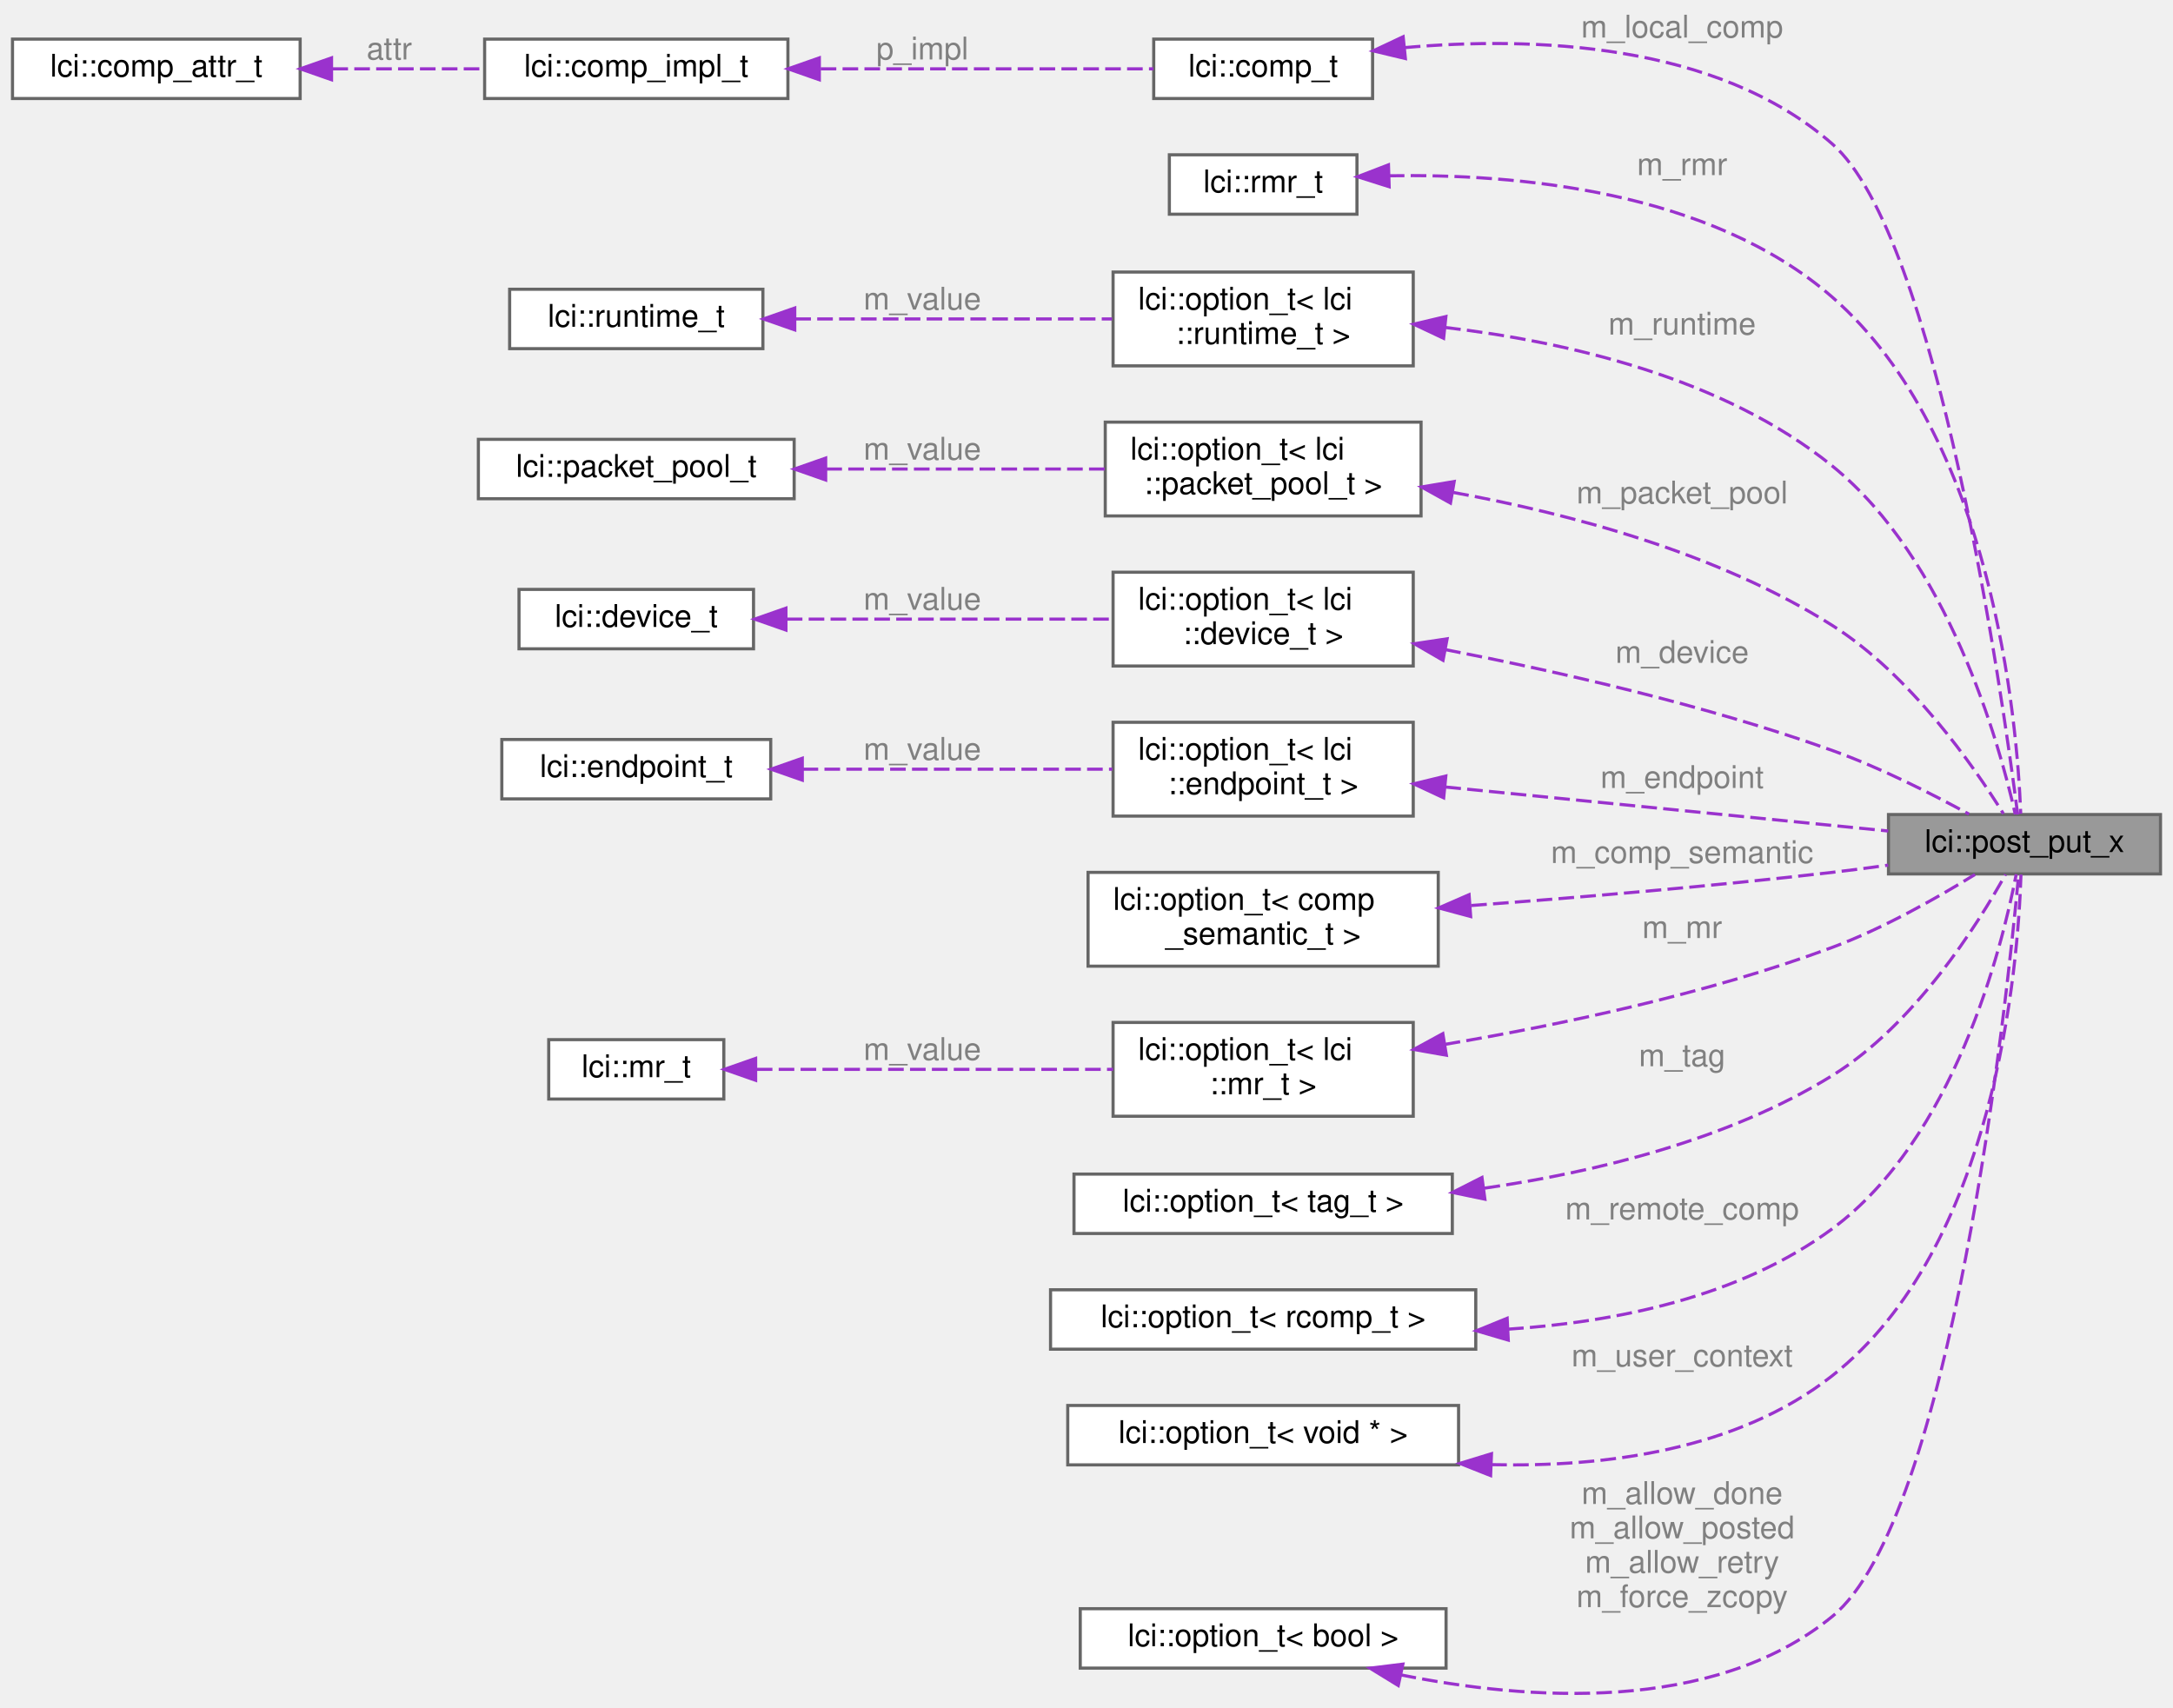
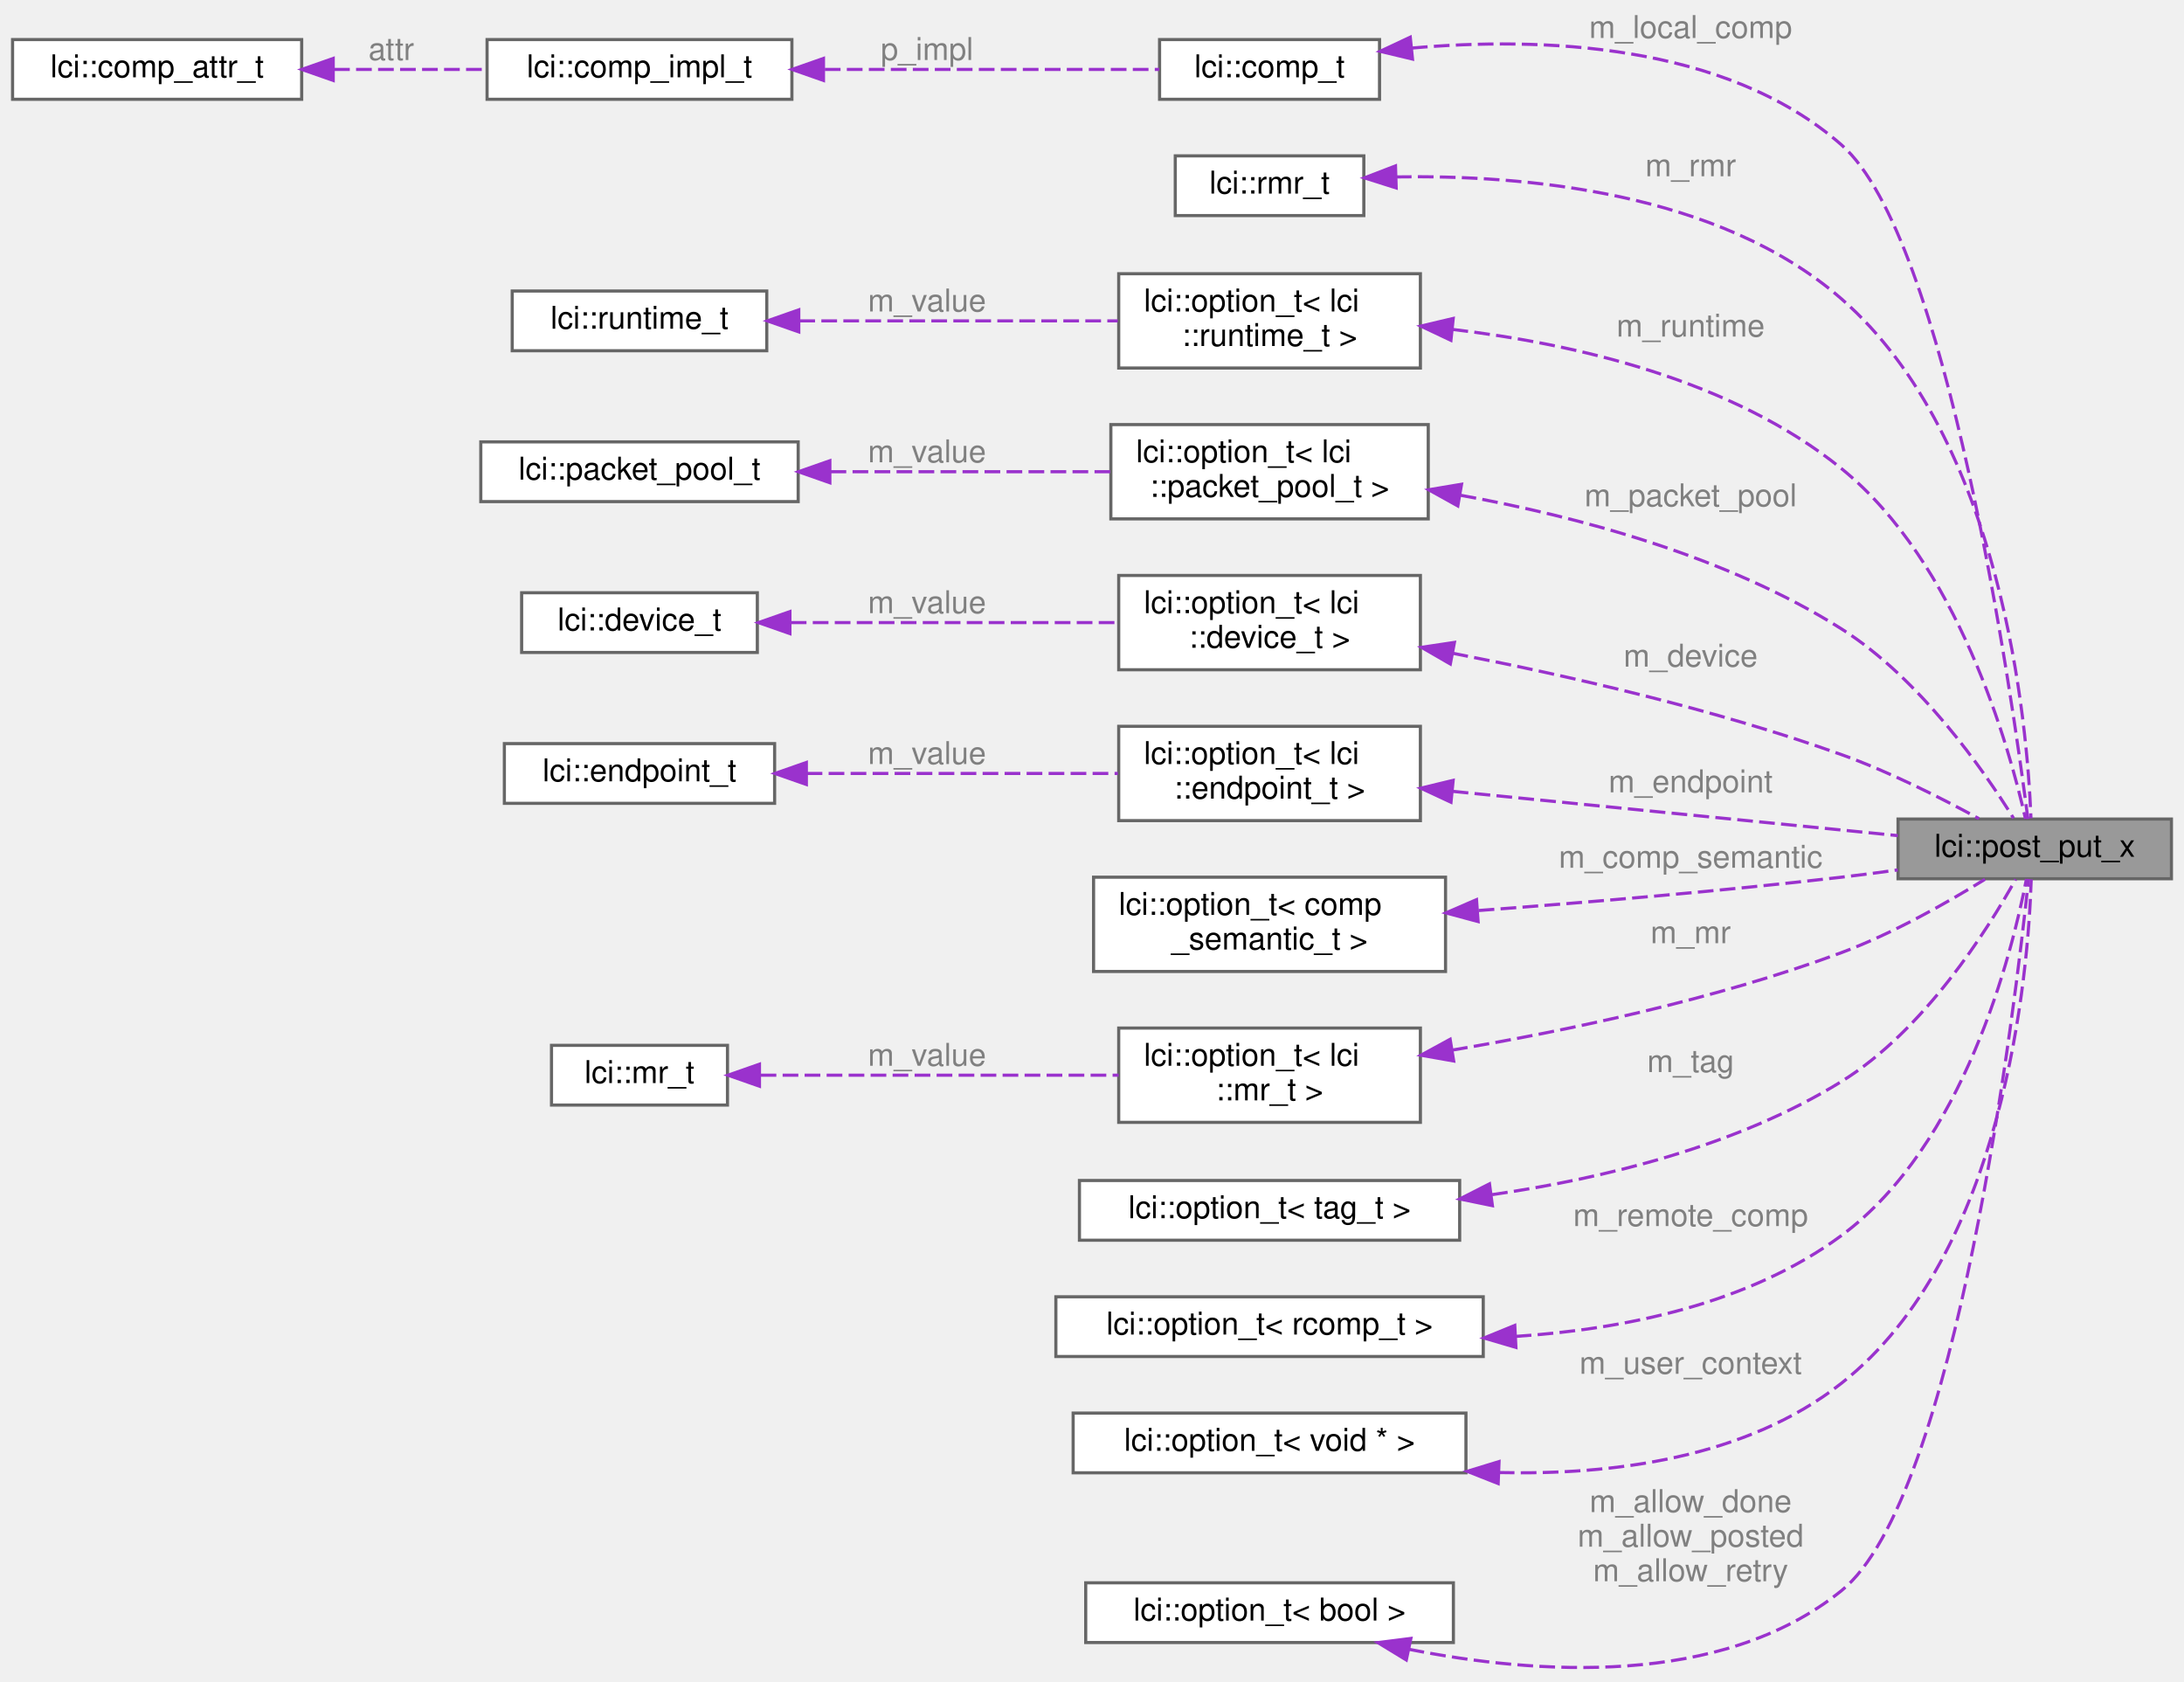
- <svg xmlns="http://www.w3.org/2000/svg" xmlns:xlink="http://www.w3.org/1999/xlink" width="695pt" height="546pt" viewBox="0.00 0.00 695.00 545.98">
-   <g id="graph0" class="graph" transform="scale(1 1) rotate(0) translate(4 541.98)">
+ <svg xmlns="http://www.w3.org/2000/svg" xmlns:xlink="http://www.w3.org/1999/xlink" width="695pt" height="535pt" viewBox="0.00 0.00 695.00 534.82">
+   <g id="graph0" class="graph" transform="scale(1 1) rotate(0) translate(4 530.82)">
    <g id="Node000001" class="node">
      <g id="a_Node000001">
        <a xlink:title="The actual implementation for post_put.">
-           <polygon fill="#999999" stroke="#666666" points="687,-281.48 600,-281.48 600,-262.48 687,-262.48 687,-281.48" />
-           <text text-anchor="middle" x="643.5" y="-269.48" font-family="Helvetica,sans-Serif" font-size="10.00">lci::post_put_x</text>
+           <polygon fill="#999999" stroke="#666666" points="687,-270.32 600,-270.32 600,-251.32 687,-251.32 687,-270.32" />
+           <text text-anchor="middle" x="643.5" y="-258.32" font-family="Helvetica,sans-Serif" font-size="10.00">lci::post_put_x</text>
        </a>
      </g>
    </g>
    <g id="Node000002" class="node">
      <g id="a_Node000002">
        <a xlink:href="../../d1/da7/classlci_1_1comp__t.html" target="_top" xlink:title="The actual implementation for RESOURCE comp.">
-           <polygon fill="white" stroke="#666666" points="435,-529.48 365,-529.48 365,-510.48 435,-510.48 435,-529.48" />
-           <text text-anchor="middle" x="400" y="-517.48" font-family="Helvetica,sans-Serif" font-size="10.00">lci::comp_t</text>
+           <polygon fill="white" stroke="#666666" points="435,-518.32 365,-518.32 365,-499.32 435,-499.32 435,-518.32" />
+           <text text-anchor="middle" x="400" y="-506.32" font-family="Helvetica,sans-Serif" font-size="10.00">lci::comp_t</text>
        </a>
      </g>
    </g>
    <g id="edge1_Node000001_Node000002" class="edge">
      <g id="a_edge1_Node000001_Node000002">
        <a xlink:title=" ">
-           <path fill="none" stroke="#9a32cd" stroke-dasharray="5,2" d="M445.31,-526.77C485.78,-530.34 544.82,-528.55 582,-495.98 615.56,-466.58 636.34,-320.36 641.33,-281.48" />
-           <polygon fill="#9a32cd" stroke="#9a32cd" points="445.49,-523.27 435.19,-525.73 444.78,-530.24 445.49,-523.27" />
-         </a>
-       </g>
-       <text text-anchor="middle" x="534" y="-529.98" font-family="Helvetica,sans-Serif" font-size="10.00" fill="grey"> m_local_comp</text>
+           <path fill="none" stroke="#9a32cd" stroke-dasharray="5,2" d="M445.31,-515.62C485.78,-519.19 544.82,-517.39 582,-484.82 615.56,-455.42 636.34,-309.2 641.33,-270.33" />
+           <polygon fill="#9a32cd" stroke="#9a32cd" points="445.49,-512.12 435.19,-514.58 444.78,-519.08 445.49,-512.12" />
+         </a>
+       </g>
+       <text text-anchor="middle" x="534" y="-518.82" font-family="Helvetica,sans-Serif" font-size="10.00" fill="grey"> m_local_comp</text>
    </g>
    <g id="Node000003" class="node">
      <g id="a_Node000003">
        <a xlink:href="../../d9/d97/classlci_1_1comp__impl__t.html" target="_top" xlink:title="Completion object implementation base type.">
-           <polygon fill="white" stroke="#666666" points="248,-529.48 151,-529.48 151,-510.48 248,-510.48 248,-529.48" />
-           <text text-anchor="middle" x="199.5" y="-517.48" font-family="Helvetica,sans-Serif" font-size="10.00">lci::comp_impl_t</text>
+           <polygon fill="white" stroke="#666666" points="248,-518.32 151,-518.32 151,-499.32 248,-499.32 248,-518.32" />
+           <text text-anchor="middle" x="199.5" y="-506.32" font-family="Helvetica,sans-Serif" font-size="10.00">lci::comp_impl_t</text>
        </a>
      </g>
    </g>
    <g id="edge2_Node000002_Node000003" class="edge">
      <g id="a_edge2_Node000002_Node000003">
        <a xlink:title=" ">
-           <path fill="none" stroke="#9a32cd" stroke-dasharray="5,2" d="M258.48,-519.98C293.03,-519.98 335.7,-519.98 364.89,-519.98" />
-           <polygon fill="#9a32cd" stroke="#9a32cd" points="258.05,-516.48 248.05,-519.98 258.05,-523.48 258.05,-516.48" />
-         </a>
-       </g>
-       <text text-anchor="middle" x="291" y="-522.98" font-family="Helvetica,sans-Serif" font-size="10.00" fill="grey"> p_impl</text>
+           <path fill="none" stroke="#9a32cd" stroke-dasharray="5,2" d="M258.48,-508.82C293.03,-508.82 335.7,-508.82 364.89,-508.82" />
+           <polygon fill="#9a32cd" stroke="#9a32cd" points="258.05,-505.32 248.05,-508.82 258.05,-512.32 258.05,-505.32" />
+         </a>
+       </g>
+       <text text-anchor="middle" x="291" y="-511.82" font-family="Helvetica,sans-Serif" font-size="10.00" fill="grey"> p_impl</text>
    </g>
    <g id="Node000004" class="node">
      <g id="a_Node000004">
        <a xlink:href="../../dc/da6/structlci_1_1comp__attr__t.html" target="_top" xlink:title=" ">
-           <polygon fill="white" stroke="#666666" points="92,-529.48 0,-529.48 0,-510.48 92,-510.48 92,-529.48" />
-           <text text-anchor="middle" x="46" y="-517.48" font-family="Helvetica,sans-Serif" font-size="10.00">lci::comp_attr_t</text>
+           <polygon fill="white" stroke="#666666" points="92,-518.32 0,-518.32 0,-499.32 92,-499.32 92,-518.32" />
+           <text text-anchor="middle" x="46" y="-506.32" font-family="Helvetica,sans-Serif" font-size="10.00">lci::comp_attr_t</text>
        </a>
      </g>
    </g>
    <g id="edge3_Node000003_Node000004" class="edge">
      <g id="a_edge3_Node000003_Node000004">
        <a xlink:title=" ">
-           <path fill="none" stroke="#9a32cd" stroke-dasharray="5,2" d="M102.31,-519.98C118.28,-519.98 135.55,-519.98 151,-519.98" />
-           <polygon fill="#9a32cd" stroke="#9a32cd" points="102.04,-516.48 92.04,-519.98 102.04,-523.48 102.04,-516.48" />
-         </a>
-       </g>
-       <text text-anchor="middle" x="120.5" y="-522.98" font-family="Helvetica,sans-Serif" font-size="10.00" fill="grey"> attr</text>
+           <path fill="none" stroke="#9a32cd" stroke-dasharray="5,2" d="M102.31,-508.82C118.28,-508.82 135.55,-508.82 151,-508.82" />
+           <polygon fill="#9a32cd" stroke="#9a32cd" points="102.04,-505.32 92.04,-508.82 102.04,-512.32 102.04,-505.32" />
+         </a>
+       </g>
+       <text text-anchor="middle" x="120.5" y="-511.82" font-family="Helvetica,sans-Serif" font-size="10.00" fill="grey"> attr</text>
    </g>
    <g id="Node000005" class="node">
      <g id="a_Node000005">
        <a xlink:href="../../da/d8d/structlci_1_1rmr__t.html" target="_top" xlink:title="The type of remote memory region.">
-           <polygon fill="white" stroke="#666666" points="430,-492.48 370,-492.48 370,-473.48 430,-473.48 430,-492.48" />
-           <text text-anchor="middle" x="400" y="-480.48" font-family="Helvetica,sans-Serif" font-size="10.00">lci::rmr_t</text>
+           <polygon fill="white" stroke="#666666" points="430,-481.32 370,-481.32 370,-462.32 430,-462.32 430,-481.32" />
+           <text text-anchor="middle" x="400" y="-469.32" font-family="Helvetica,sans-Serif" font-size="10.00">lci::rmr_t</text>
        </a>
      </g>
    </g>
    <g id="edge4_Node000001_Node000005" class="edge">
      <g id="a_edge4_Node000001_Node000005">
        <a xlink:title=" ">
-           <path fill="none" stroke="#9a32cd" stroke-dasharray="5,2" d="M440.19,-485.77C480.51,-486.47 542.79,-481.17 582,-446.98 633.36,-402.19 641.15,-311.57 642.3,-281.74" />
-           <polygon fill="#9a32cd" stroke="#9a32cd" points="440.3,-482.27 430.19,-485.47 440.08,-489.27 440.3,-482.27" />
-         </a>
-       </g>
-       <text text-anchor="middle" x="534" y="-485.98" font-family="Helvetica,sans-Serif" font-size="10.00" fill="grey"> m_rmr</text>
+           <path fill="none" stroke="#9a32cd" stroke-dasharray="5,2" d="M440.19,-474.62C480.51,-475.31 542.79,-470.01 582,-435.82 633.36,-391.03 641.15,-300.41 642.3,-270.58" />
+           <polygon fill="#9a32cd" stroke="#9a32cd" points="440.3,-471.12 430.19,-474.32 440.08,-478.12 440.3,-471.12" />
+         </a>
+       </g>
+       <text text-anchor="middle" x="534" y="-474.82" font-family="Helvetica,sans-Serif" font-size="10.00" fill="grey"> m_rmr</text>
    </g>
    <g id="Node000006" class="node">
      <g id="a_Node000006">
        <a xlink:href="../../db/d20/structlci_1_1option__t.html" target="_top" xlink:title=" ">
-           <polygon fill="white" stroke="#666666" points="448,-454.98 352,-454.98 352,-424.98 448,-424.98 448,-454.98" />
-           <text text-anchor="start" x="360" y="-442.98" font-family="Helvetica,sans-Serif" font-size="10.00">lci::option_t&lt; lci</text>
-           <text text-anchor="middle" x="400" y="-431.98" font-family="Helvetica,sans-Serif" font-size="10.00">::runtime_t &gt;</text>
+           <polygon fill="white" stroke="#666666" points="448,-443.82 352,-443.82 352,-413.82 448,-413.82 448,-443.82" />
+           <text text-anchor="start" x="360" y="-431.82" font-family="Helvetica,sans-Serif" font-size="10.00">lci::option_t&lt; lci</text>
+           <text text-anchor="middle" x="400" y="-420.82" font-family="Helvetica,sans-Serif" font-size="10.00">::runtime_t &gt;</text>
        </a>
      </g>
    </g>
    <g id="edge5_Node000001_Node000006" class="edge">
      <g id="a_edge5_Node000001_Node000006">
        <a xlink:title=" ">
-           <path fill="none" stroke="#9a32cd" stroke-dasharray="5,2" d="M458.21,-437.26C496.86,-432.73 547.02,-421.29 582,-392.98 619.05,-362.98 635.39,-304.47 640.56,-281.53" />
-           <polygon fill="#9a32cd" stroke="#9a32cd" points="457.72,-433.79 448.14,-438.31 458.45,-440.75 457.72,-433.79" />
-         </a>
-       </g>
-       <text text-anchor="middle" x="534" y="-434.98" font-family="Helvetica,sans-Serif" font-size="10.00" fill="grey"> m_runtime</text>
+           <path fill="none" stroke="#9a32cd" stroke-dasharray="5,2" d="M458.21,-426.1C496.86,-421.57 547.02,-410.14 582,-381.82 619.05,-351.82 635.39,-293.31 640.56,-270.38" />
+           <polygon fill="#9a32cd" stroke="#9a32cd" points="457.72,-422.63 448.14,-427.16 458.45,-429.59 457.72,-422.63" />
+         </a>
+       </g>
+       <text text-anchor="middle" x="534" y="-423.82" font-family="Helvetica,sans-Serif" font-size="10.00" fill="grey"> m_runtime</text>
    </g>
    <g id="Node000007" class="node">
      <g id="a_Node000007">
        <a xlink:href="../../dc/d5c/classlci_1_1runtime__t.html" target="_top" xlink:title="The actual implementation for RESOURCE runtime.">
-           <polygon fill="white" stroke="#666666" points="240,-449.48 159,-449.48 159,-430.48 240,-430.48 240,-449.48" />
-           <text text-anchor="middle" x="199.5" y="-437.48" font-family="Helvetica,sans-Serif" font-size="10.00">lci::runtime_t</text>
+           <polygon fill="white" stroke="#666666" points="240,-438.32 159,-438.32 159,-419.32 240,-419.32 240,-438.32" />
+           <text text-anchor="middle" x="199.5" y="-426.32" font-family="Helvetica,sans-Serif" font-size="10.00">lci::runtime_t</text>
        </a>
      </g>
    </g>
    <g id="edge6_Node000006_Node000007" class="edge">
      <g id="a_edge6_Node000006_Node000007">
        <a xlink:title=" ">
-           <path fill="none" stroke="#9a32cd" stroke-dasharray="5,2" d="M250.37,-439.98C281.42,-439.98 321.13,-439.98 351.69,-439.98" />
-           <polygon fill="#9a32cd" stroke="#9a32cd" points="250.19,-436.48 240.19,-439.98 250.19,-443.48 250.19,-436.48" />
-         </a>
-       </g>
-       <text text-anchor="middle" x="291" y="-442.98" font-family="Helvetica,sans-Serif" font-size="10.00" fill="grey"> m_value</text>
+           <path fill="none" stroke="#9a32cd" stroke-dasharray="5,2" d="M250.37,-428.82C281.42,-428.82 321.13,-428.82 351.69,-428.82" />
+           <polygon fill="#9a32cd" stroke="#9a32cd" points="250.19,-425.32 240.19,-428.82 250.19,-432.32 250.19,-425.32" />
+         </a>
+       </g>
+       <text text-anchor="middle" x="291" y="-431.82" font-family="Helvetica,sans-Serif" font-size="10.00" fill="grey"> m_value</text>
    </g>
    <g id="Node000008" class="node">
      <g id="a_Node000008">
        <a xlink:href="../../db/d20/structlci_1_1option__t.html" target="_top" xlink:title=" ">
-           <polygon fill="white" stroke="#666666" points="450.5,-406.98 349.5,-406.98 349.5,-376.98 450.5,-376.98 450.5,-406.98" />
-           <text text-anchor="start" x="357.5" y="-394.98" font-family="Helvetica,sans-Serif" font-size="10.00">lci::option_t&lt; lci</text>
-           <text text-anchor="middle" x="400" y="-383.98" font-family="Helvetica,sans-Serif" font-size="10.00">::packet_pool_t &gt;</text>
+           <polygon fill="white" stroke="#666666" points="450.5,-395.82 349.5,-395.82 349.5,-365.82 450.5,-365.82 450.5,-395.82" />
+           <text text-anchor="start" x="357.5" y="-383.82" font-family="Helvetica,sans-Serif" font-size="10.00">lci::option_t&lt; lci</text>
+           <text text-anchor="middle" x="400" y="-372.82" font-family="Helvetica,sans-Serif" font-size="10.00">::packet_pool_t &gt;</text>
        </a>
      </g>
    </g>
    <g id="edge7_Node000001_Node000008" class="edge">
      <g id="a_edge7_Node000001_Node000008">
        <a xlink:title=" ">
-           <path fill="none" stroke="#9a32cd" stroke-dasharray="5,2" d="M460.82,-384.49C497.93,-377.74 545.35,-365.15 582,-341.98 606.98,-326.18 627.31,-296.93 636.76,-281.73" />
-           <polygon fill="#9a32cd" stroke="#9a32cd" points="459.91,-381.09 450.65,-386.24 461.1,-387.99 459.91,-381.09" />
-         </a>
-       </g>
-       <text text-anchor="middle" x="534" y="-380.98" font-family="Helvetica,sans-Serif" font-size="10.00" fill="grey"> m_packet_pool</text>
+           <path fill="none" stroke="#9a32cd" stroke-dasharray="5,2" d="M460.82,-373.33C497.93,-366.58 545.35,-353.99 582,-330.82 606.98,-315.03 627.31,-285.78 636.76,-270.57" />
+           <polygon fill="#9a32cd" stroke="#9a32cd" points="459.91,-369.94 450.65,-375.08 461.1,-376.84 459.91,-369.94" />
+         </a>
+       </g>
+       <text text-anchor="middle" x="534" y="-369.82" font-family="Helvetica,sans-Serif" font-size="10.00" fill="grey"> m_packet_pool</text>
    </g>
    <g id="Node000009" class="node">
      <g id="a_Node000009">
        <a xlink:href="../../db/dec/classlci_1_1packet__pool__t.html" target="_top" xlink:title="The actual implementation for RESOURCE packet_pool.">
-           <polygon fill="white" stroke="#666666" points="250,-401.48 149,-401.48 149,-382.48 250,-382.48 250,-401.48" />
-           <text text-anchor="middle" x="199.5" y="-389.48" font-family="Helvetica,sans-Serif" font-size="10.00">lci::packet_pool_t</text>
+           <polygon fill="white" stroke="#666666" points="250,-390.32 149,-390.32 149,-371.32 250,-371.32 250,-390.32" />
+           <text text-anchor="middle" x="199.5" y="-378.32" font-family="Helvetica,sans-Serif" font-size="10.00">lci::packet_pool_t</text>
        </a>
      </g>
    </g>
    <g id="edge8_Node000008_Node000009" class="edge">
      <g id="a_edge8_Node000008_Node000009">
        <a xlink:title=" ">
-           <path fill="none" stroke="#9a32cd" stroke-dasharray="5,2" d="M260.3,-391.98C288.75,-391.98 322.36,-391.98 349.37,-391.98" />
-           <polygon fill="#9a32cd" stroke="#9a32cd" points="260.08,-388.48 250.08,-391.98 260.08,-395.48 260.08,-388.48" />
-         </a>
-       </g>
-       <text text-anchor="middle" x="291" y="-394.98" font-family="Helvetica,sans-Serif" font-size="10.00" fill="grey"> m_value</text>
+           <path fill="none" stroke="#9a32cd" stroke-dasharray="5,2" d="M260.3,-380.82C288.75,-380.82 322.36,-380.82 349.37,-380.82" />
+           <polygon fill="#9a32cd" stroke="#9a32cd" points="260.08,-377.32 250.08,-380.82 260.08,-384.32 260.08,-377.32" />
+         </a>
+       </g>
+       <text text-anchor="middle" x="291" y="-383.82" font-family="Helvetica,sans-Serif" font-size="10.00" fill="grey"> m_value</text>
    </g>
    <g id="Node000010" class="node">
      <g id="a_Node000010">
        <a xlink:href="../../db/d20/structlci_1_1option__t.html" target="_top" xlink:title=" ">
-           <polygon fill="white" stroke="#666666" points="448,-358.98 352,-358.98 352,-328.98 448,-328.98 448,-358.98" />
-           <text text-anchor="start" x="360" y="-346.98" font-family="Helvetica,sans-Serif" font-size="10.00">lci::option_t&lt; lci</text>
-           <text text-anchor="middle" x="400" y="-335.98" font-family="Helvetica,sans-Serif" font-size="10.00">::device_t &gt;</text>
+           <polygon fill="white" stroke="#666666" points="448,-347.82 352,-347.82 352,-317.82 448,-317.82 448,-347.82" />
+           <text text-anchor="start" x="360" y="-335.82" font-family="Helvetica,sans-Serif" font-size="10.00">lci::option_t&lt; lci</text>
+           <text text-anchor="middle" x="400" y="-324.82" font-family="Helvetica,sans-Serif" font-size="10.00">::device_t &gt;</text>
        </a>
      </g>
    </g>
    <g id="edge9_Node000001_Node000010" class="edge">
      <g id="a_edge9_Node000001_Node000010">
        <a xlink:title=" ">
-           <path fill="none" stroke="#9a32cd" stroke-dasharray="5,2" d="M458.23,-334.23C494.34,-327.22 541.61,-316.45 582,-301.98 597.34,-296.48 613.86,-288.11 625.75,-281.6" />
-           <polygon fill="#9a32cd" stroke="#9a32cd" points="457.53,-330.8 448.36,-336.11 458.84,-337.68 457.53,-330.8" />
-         </a>
-       </g>
-       <text text-anchor="middle" x="534" y="-329.98" font-family="Helvetica,sans-Serif" font-size="10.00" fill="grey"> m_device</text>
+           <path fill="none" stroke="#9a32cd" stroke-dasharray="5,2" d="M458.23,-323.08C494.34,-316.07 541.61,-305.3 582,-290.82 597.34,-285.32 613.86,-276.95 625.75,-270.45" />
+           <polygon fill="#9a32cd" stroke="#9a32cd" points="457.53,-319.65 448.36,-324.95 458.84,-326.52 457.53,-319.65" />
+         </a>
+       </g>
+       <text text-anchor="middle" x="534" y="-318.82" font-family="Helvetica,sans-Serif" font-size="10.00" fill="grey"> m_device</text>
    </g>
    <g id="Node000011" class="node">
      <g id="a_Node000011">
        <a xlink:href="../../d6/d66/classlci_1_1device__t.html" target="_top" xlink:title="The actual implementation for RESOURCE device.">
-           <polygon fill="white" stroke="#666666" points="237,-353.48 162,-353.48 162,-334.48 237,-334.48 237,-353.48" />
-           <text text-anchor="middle" x="199.5" y="-341.48" font-family="Helvetica,sans-Serif" font-size="10.00">lci::device_t</text>
+           <polygon fill="white" stroke="#666666" points="237,-342.32 162,-342.32 162,-323.32 237,-323.32 237,-342.32" />
+           <text text-anchor="middle" x="199.5" y="-330.32" font-family="Helvetica,sans-Serif" font-size="10.00">lci::device_t</text>
        </a>
      </g>
    </g>
    <g id="edge10_Node000010_Node000011" class="edge">
      <g id="a_edge10_Node000010_Node000011">
        <a xlink:title=" ">
-           <path fill="none" stroke="#9a32cd" stroke-dasharray="5,2" d="M247.64,-343.98C279.1,-343.98 320.32,-343.98 351.8,-343.98" />
-           <polygon fill="#9a32cd" stroke="#9a32cd" points="247.37,-340.48 237.37,-343.98 247.37,-347.48 247.37,-340.48" />
-         </a>
-       </g>
-       <text text-anchor="middle" x="291" y="-346.98" font-family="Helvetica,sans-Serif" font-size="10.00" fill="grey"> m_value</text>
+           <path fill="none" stroke="#9a32cd" stroke-dasharray="5,2" d="M247.64,-332.82C279.1,-332.82 320.32,-332.82 351.8,-332.82" />
+           <polygon fill="#9a32cd" stroke="#9a32cd" points="247.37,-329.32 237.37,-332.82 247.37,-336.32 247.37,-329.32" />
+         </a>
+       </g>
+       <text text-anchor="middle" x="291" y="-335.82" font-family="Helvetica,sans-Serif" font-size="10.00" fill="grey"> m_value</text>
    </g>
    <g id="Node000012" class="node">
      <g id="a_Node000012">
        <a xlink:href="../../db/d20/structlci_1_1option__t.html" target="_top" xlink:title=" ">
-           <polygon fill="white" stroke="#666666" points="448,-310.98 352,-310.98 352,-280.98 448,-280.98 448,-310.98" />
-           <text text-anchor="start" x="360" y="-298.98" font-family="Helvetica,sans-Serif" font-size="10.00">lci::option_t&lt; lci</text>
-           <text text-anchor="middle" x="400" y="-287.98" font-family="Helvetica,sans-Serif" font-size="10.00">::endpoint_t &gt;</text>
+           <polygon fill="white" stroke="#666666" points="448,-299.82 352,-299.82 352,-269.82 448,-269.82 448,-299.82" />
+           <text text-anchor="start" x="360" y="-287.82" font-family="Helvetica,sans-Serif" font-size="10.00">lci::option_t&lt; lci</text>
+           <text text-anchor="middle" x="400" y="-276.82" font-family="Helvetica,sans-Serif" font-size="10.00">::endpoint_t &gt;</text>
        </a>
      </g>
    </g>
    <g id="edge11_Node000001_Node000012" class="edge">
      <g id="a_edge11_Node000001_Node000012">
        <a xlink:title=" ">
-           <path fill="none" stroke="#9a32cd" stroke-dasharray="5,2" d="M458.28,-290.28C501.75,-285.96 560.57,-280.12 599.93,-276.21" />
-           <polygon fill="#9a32cd" stroke="#9a32cd" points="457.74,-286.82 448.14,-291.29 458.43,-293.79 457.74,-286.82" />
-         </a>
-       </g>
-       <text text-anchor="middle" x="534" y="-289.98" font-family="Helvetica,sans-Serif" font-size="10.00" fill="grey"> m_endpoint</text>
+           <path fill="none" stroke="#9a32cd" stroke-dasharray="5,2" d="M458.28,-279.13C501.75,-274.81 560.57,-268.96 599.93,-265.05" />
+           <polygon fill="#9a32cd" stroke="#9a32cd" points="457.74,-275.67 448.14,-280.14 458.43,-282.63 457.74,-275.67" />
+         </a>
+       </g>
+       <text text-anchor="middle" x="534" y="-278.82" font-family="Helvetica,sans-Serif" font-size="10.00" fill="grey"> m_endpoint</text>
    </g>
    <g id="Node000013" class="node">
      <g id="a_Node000013">
        <a xlink:href="../../de/d1b/classlci_1_1endpoint__t.html" target="_top" xlink:title="The actual implementation for RESOURCE endpoint.">
-           <polygon fill="white" stroke="#666666" points="242.5,-305.48 156.5,-305.48 156.5,-286.48 242.5,-286.48 242.5,-305.48" />
-           <text text-anchor="middle" x="199.5" y="-293.48" font-family="Helvetica,sans-Serif" font-size="10.00">lci::endpoint_t</text>
+           <polygon fill="white" stroke="#666666" points="242.5,-294.32 156.5,-294.32 156.5,-275.32 242.5,-275.32 242.5,-294.32" />
+           <text text-anchor="middle" x="199.5" y="-282.32" font-family="Helvetica,sans-Serif" font-size="10.00">lci::endpoint_t</text>
        </a>
      </g>
    </g>
    <g id="edge12_Node000012_Node000013" class="edge">
      <g id="a_edge12_Node000012_Node000013">
        <a xlink:title=" ">
-           <path fill="none" stroke="#9a32cd" stroke-dasharray="5,2" d="M252.69,-295.98C283.4,-295.98 321.93,-295.98 351.75,-295.98" />
-           <polygon fill="#9a32cd" stroke="#9a32cd" points="252.6,-292.48 242.6,-295.98 252.6,-299.48 252.6,-292.48" />
-         </a>
-       </g>
-       <text text-anchor="middle" x="291" y="-298.98" font-family="Helvetica,sans-Serif" font-size="10.00" fill="grey"> m_value</text>
+           <path fill="none" stroke="#9a32cd" stroke-dasharray="5,2" d="M252.69,-284.82C283.4,-284.82 321.93,-284.82 351.75,-284.82" />
+           <polygon fill="#9a32cd" stroke="#9a32cd" points="252.6,-281.32 242.6,-284.82 252.6,-288.32 252.6,-281.32" />
+         </a>
+       </g>
+       <text text-anchor="middle" x="291" y="-287.82" font-family="Helvetica,sans-Serif" font-size="10.00" fill="grey"> m_value</text>
    </g>
    <g id="Node000014" class="node">
      <g id="a_Node000014">
        <a xlink:href="../../db/d20/structlci_1_1option__t.html" target="_top" xlink:title=" ">
-           <polygon fill="white" stroke="#666666" points="456,-262.98 344,-262.98 344,-232.98 456,-232.98 456,-262.98" />
-           <text text-anchor="start" x="352" y="-250.98" font-family="Helvetica,sans-Serif" font-size="10.00">lci::option_t&lt; comp</text>
-           <text text-anchor="middle" x="400" y="-239.98" font-family="Helvetica,sans-Serif" font-size="10.00">_semantic_t &gt;</text>
+           <polygon fill="white" stroke="#666666" points="456,-251.82 344,-251.82 344,-221.82 456,-221.82 456,-251.82" />
+           <text text-anchor="start" x="352" y="-239.82" font-family="Helvetica,sans-Serif" font-size="10.00">lci::option_t&lt; comp</text>
+           <text text-anchor="middle" x="400" y="-228.82" font-family="Helvetica,sans-Serif" font-size="10.00">_semantic_t &gt;</text>
        </a>
      </g>
    </g>
    <g id="edge13_Node000001_Node000014" class="edge">
      <g id="a_edge13_Node000001_Node000014">
        <a xlink:title=" ">
-           <path fill="none" stroke="#9a32cd" stroke-dasharray="5,2" d="M466.54,-252.38C500.97,-254.95 543.82,-258.56 582,-262.98 587.8,-263.65 593.9,-264.45 599.91,-265.29" />
-           <polygon fill="#9a32cd" stroke="#9a32cd" points="466.37,-248.86 456.14,-251.61 465.86,-255.84 466.37,-248.86" />
-         </a>
-       </g>
-       <text text-anchor="middle" x="534" y="-265.98" font-family="Helvetica,sans-Serif" font-size="10.00" fill="grey"> m_comp_semantic</text>
+           <path fill="none" stroke="#9a32cd" stroke-dasharray="5,2" d="M466.54,-241.22C500.97,-243.79 543.82,-247.4 582,-251.82 587.8,-252.49 593.9,-253.29 599.91,-254.13" />
+           <polygon fill="#9a32cd" stroke="#9a32cd" points="466.37,-237.7 456.14,-240.46 465.86,-244.68 466.37,-237.7" />
+         </a>
+       </g>
+       <text text-anchor="middle" x="534" y="-254.82" font-family="Helvetica,sans-Serif" font-size="10.00" fill="grey"> m_comp_semantic</text>
    </g>
    <g id="Node000015" class="node">
      <g id="a_Node000015">
        <a xlink:href="../../db/d20/structlci_1_1option__t.html" target="_top" xlink:title=" ">
-           <polygon fill="white" stroke="#666666" points="448,-214.98 352,-214.98 352,-184.98 448,-184.98 448,-214.98" />
-           <text text-anchor="start" x="360" y="-202.98" font-family="Helvetica,sans-Serif" font-size="10.00">lci::option_t&lt; lci</text>
-           <text text-anchor="middle" x="400" y="-191.98" font-family="Helvetica,sans-Serif" font-size="10.00">::mr_t &gt;</text>
+           <polygon fill="white" stroke="#666666" points="448,-203.82 352,-203.82 352,-173.82 448,-173.82 448,-203.82" />
+           <text text-anchor="start" x="360" y="-191.82" font-family="Helvetica,sans-Serif" font-size="10.00">lci::option_t&lt; lci</text>
+           <text text-anchor="middle" x="400" y="-180.82" font-family="Helvetica,sans-Serif" font-size="10.00">::mr_t &gt;</text>
        </a>
      </g>
    </g>
    <g id="edge14_Node000001_Node000015" class="edge">
      <g id="a_edge14_Node000001_Node000015">
        <a xlink:title=" ">
-           <path fill="none" stroke="#9a32cd" stroke-dasharray="5,2" d="M458.08,-207.96C494.31,-214.07 541.79,-224.03 582,-238.98 598.37,-245.06 615.75,-254.94 627.66,-262.3" />
-           <polygon fill="#9a32cd" stroke="#9a32cd" points="458.6,-204.5 448.17,-206.34 457.47,-211.41 458.6,-204.5" />
-         </a>
-       </g>
-       <text text-anchor="middle" x="534" y="-241.98" font-family="Helvetica,sans-Serif" font-size="10.00" fill="grey"> m_mr</text>
+           <path fill="none" stroke="#9a32cd" stroke-dasharray="5,2" d="M458.08,-196.8C494.31,-202.92 541.79,-212.88 582,-227.82 598.37,-233.91 615.75,-243.78 627.66,-251.15" />
+           <polygon fill="#9a32cd" stroke="#9a32cd" points="458.6,-193.34 448.17,-195.18 457.47,-200.25 458.6,-193.34" />
+         </a>
+       </g>
+       <text text-anchor="middle" x="534" y="-230.82" font-family="Helvetica,sans-Serif" font-size="10.00" fill="grey"> m_mr</text>
    </g>
    <g id="Node000016" class="node">
      <g id="a_Node000016">
        <a xlink:href="../../d7/d1a/classlci_1_1mr__t.html" target="_top" xlink:title="The actual implementation for RESOURCE mr.">
-           <polygon fill="white" stroke="#666666" points="227.5,-209.48 171.5,-209.48 171.5,-190.48 227.5,-190.48 227.5,-209.48" />
-           <text text-anchor="middle" x="199.5" y="-197.48" font-family="Helvetica,sans-Serif" font-size="10.00">lci::mr_t</text>
+           <polygon fill="white" stroke="#666666" points="227.5,-198.32 171.5,-198.32 171.5,-179.32 227.5,-179.32 227.5,-198.32" />
+           <text text-anchor="middle" x="199.5" y="-186.32" font-family="Helvetica,sans-Serif" font-size="10.00">lci::mr_t</text>
        </a>
      </g>
    </g>
    <g id="edge15_Node000015_Node000016" class="edge">
      <g id="a_edge15_Node000015_Node000016">
        <a xlink:title=" ">
-           <path fill="none" stroke="#9a32cd" stroke-dasharray="5,2" d="M238.05,-199.98C270.38,-199.98 317.17,-199.98 351.98,-199.98" />
-           <polygon fill="#9a32cd" stroke="#9a32cd" points="237.68,-196.48 227.68,-199.98 237.68,-203.48 237.68,-196.48" />
-         </a>
-       </g>
-       <text text-anchor="middle" x="291" y="-202.98" font-family="Helvetica,sans-Serif" font-size="10.00" fill="grey"> m_value</text>
+           <path fill="none" stroke="#9a32cd" stroke-dasharray="5,2" d="M238.05,-188.82C270.38,-188.82 317.17,-188.82 351.98,-188.82" />
+           <polygon fill="#9a32cd" stroke="#9a32cd" points="237.68,-185.32 227.68,-188.82 237.68,-192.32 237.68,-185.32" />
+         </a>
+       </g>
+       <text text-anchor="middle" x="291" y="-191.82" font-family="Helvetica,sans-Serif" font-size="10.00" fill="grey"> m_value</text>
    </g>
    <g id="Node000017" class="node">
      <g id="a_Node000017">
        <a xlink:href="../../db/d20/structlci_1_1option__t.html" target="_top" xlink:title=" ">
-           <polygon fill="white" stroke="#666666" points="460.5,-166.48 339.5,-166.48 339.5,-147.48 460.5,-147.48 460.5,-166.48" />
-           <text text-anchor="middle" x="400" y="-154.48" font-family="Helvetica,sans-Serif" font-size="10.00">lci::option_t&lt; tag_t &gt;</text>
+           <polygon fill="white" stroke="#666666" points="460.5,-155.32 339.5,-155.32 339.5,-136.32 460.5,-136.32 460.5,-155.32" />
+           <text text-anchor="middle" x="400" y="-143.32" font-family="Helvetica,sans-Serif" font-size="10.00">lci::option_t&lt; tag_t &gt;</text>
        </a>
      </g>
    </g>
    <g id="edge16_Node000001_Node000017" class="edge">
      <g id="a_edge16_Node000001_Node000017">
        <a xlink:title=" ">
-           <path fill="none" stroke="#9a32cd" stroke-dasharray="5,2" d="M470.82,-161.98C506.24,-167.1 548.71,-177.38 582,-197.98 608.39,-214.3 628.51,-246.26 637.43,-262.31" />
-           <polygon fill="#9a32cd" stroke="#9a32cd" points="470.92,-158.46 460.54,-160.61 469.99,-165.4 470.92,-158.46" />
-         </a>
-       </g>
-       <text text-anchor="middle" x="534" y="-200.98" font-family="Helvetica,sans-Serif" font-size="10.00" fill="grey"> m_tag</text>
+           <path fill="none" stroke="#9a32cd" stroke-dasharray="5,2" d="M470.82,-150.82C506.24,-155.94 548.71,-166.22 582,-186.82 608.39,-203.15 628.51,-235.11 637.43,-251.15" />
+           <polygon fill="#9a32cd" stroke="#9a32cd" points="470.92,-147.31 460.54,-149.45 469.99,-154.25 470.92,-147.31" />
+         </a>
+       </g>
+       <text text-anchor="middle" x="534" y="-189.82" font-family="Helvetica,sans-Serif" font-size="10.00" fill="grey"> m_tag</text>
    </g>
    <g id="Node000018" class="node">
      <g id="a_Node000018">
        <a xlink:href="../../db/d20/structlci_1_1option__t.html" target="_top" xlink:title=" ">
-           <polygon fill="white" stroke="#666666" points="468,-129.48 332,-129.48 332,-110.48 468,-110.48 468,-129.48" />
-           <text text-anchor="middle" x="400" y="-117.48" font-family="Helvetica,sans-Serif" font-size="10.00">lci::option_t&lt; rcomp_t &gt;</text>
+           <polygon fill="white" stroke="#666666" points="468,-118.32 332,-118.32 332,-99.32 468,-99.32 468,-118.32" />
+           <text text-anchor="middle" x="400" y="-106.32" font-family="Helvetica,sans-Serif" font-size="10.00">lci::option_t&lt; rcomp_t &gt;</text>
        </a>
      </g>
    </g>
    <g id="edge17_Node000001_Node000018" class="edge">
      <g id="a_edge17_Node000001_Node000018">
        <a xlink:title=" ">
-           <path fill="none" stroke="#9a32cd" stroke-dasharray="5,2" d="M478.33,-116.88C512.96,-119.15 552.53,-127.2 582,-148.98 621.05,-177.82 636.28,-238.8 640.86,-262.38" />
-           <polygon fill="#9a32cd" stroke="#9a32cd" points="478.4,-113.38 468.23,-116.37 478.04,-120.37 478.4,-113.38" />
-         </a>
-       </g>
-       <text text-anchor="middle" x="534" y="-151.98" font-family="Helvetica,sans-Serif" font-size="10.00" fill="grey"> m_remote_comp</text>
+           <path fill="none" stroke="#9a32cd" stroke-dasharray="5,2" d="M478.33,-105.72C512.96,-108 552.53,-116.05 582,-137.82 621.05,-166.67 636.28,-227.65 640.86,-251.23" />
+           <polygon fill="#9a32cd" stroke="#9a32cd" points="478.4,-102.22 468.23,-105.21 478.04,-109.21 478.4,-102.22" />
+         </a>
+       </g>
+       <text text-anchor="middle" x="534" y="-140.82" font-family="Helvetica,sans-Serif" font-size="10.00" fill="grey"> m_remote_comp</text>
    </g>
    <g id="Node000019" class="node">
      <g id="a_Node000019">
        <a xlink:href="../../db/d20/structlci_1_1option__t.html" target="_top" xlink:title=" ">
-           <polygon fill="white" stroke="#666666" points="462.5,-92.48 337.5,-92.48 337.5,-73.48 462.5,-73.48 462.5,-92.48" />
-           <text text-anchor="middle" x="400" y="-80.48" font-family="Helvetica,sans-Serif" font-size="10.00">lci::option_t&lt; void * &gt;</text>
+           <polygon fill="white" stroke="#666666" points="462.5,-81.32 337.5,-81.32 337.5,-62.32 462.5,-62.32 462.5,-81.32" />
+           <text text-anchor="middle" x="400" y="-69.32" font-family="Helvetica,sans-Serif" font-size="10.00">lci::option_t&lt; void * &gt;</text>
        </a>
      </g>
    </g>
    <g id="edge18_Node000001_Node000019" class="edge">
      <g id="a_edge18_Node000001_Node000019">
        <a xlink:title=" ">
-           <path fill="none" stroke="#9a32cd" stroke-dasharray="5,2" d="M472.94,-73.55C509.16,-72.7 551.7,-78.13 582,-101.98 634.19,-143.05 641.43,-232.68 642.38,-262.28" />
-           <polygon fill="#9a32cd" stroke="#9a32cd" points="472.75,-70.05 462.9,-73.95 473.03,-77.05 472.75,-70.05" />
-         </a>
-       </g>
-       <text text-anchor="middle" x="534" y="-104.98" font-family="Helvetica,sans-Serif" font-size="10.00" fill="grey"> m_user_context</text>
+           <path fill="none" stroke="#9a32cd" stroke-dasharray="5,2" d="M472.94,-62.4C509.16,-61.55 551.7,-66.98 582,-90.82 634.19,-131.89 641.43,-221.52 642.38,-251.12" />
+           <polygon fill="#9a32cd" stroke="#9a32cd" points="472.75,-58.9 462.9,-62.79 473.03,-65.89 472.75,-58.9" />
+         </a>
+       </g>
+       <text text-anchor="middle" x="534" y="-93.82" font-family="Helvetica,sans-Serif" font-size="10.00" fill="grey"> m_user_context</text>
    </g>
    <g id="Node000020" class="node">
      <g id="a_Node000020">
        <a xlink:href="../../db/d20/structlci_1_1option__t.html" target="_top" xlink:title=" ">
-           <polygon fill="white" stroke="#666666" points="458.5,-27.48 341.5,-27.48 341.5,-8.48 458.5,-8.48 458.5,-27.48" />
-           <text text-anchor="middle" x="400" y="-15.48" font-family="Helvetica,sans-Serif" font-size="10.00">lci::option_t&lt; bool &gt;</text>
+           <polygon fill="white" stroke="#666666" points="458.5,-27.32 341.5,-27.32 341.5,-8.32 458.5,-8.32 458.5,-27.32" />
+           <text text-anchor="middle" x="400" y="-15.32" font-family="Helvetica,sans-Serif" font-size="10.00">lci::option_t&lt; bool &gt;</text>
        </a>
      </g>
    </g>
    <g id="edge19_Node000001_Node000020" class="edge">
      <g id="a_edge19_Node000001_Node000020">
        <a xlink:title=" ">
-           <path fill="none" stroke="#9a32cd" stroke-dasharray="5,2" d="M443.97,-6.33C484.21,1.79 543.71,6.28 582,-24.98 620.13,-56.11 637.74,-220.43 641.64,-262.27" />
-           <polygon fill="#9a32cd" stroke="#9a32cd" points="443.21,-2.91 434.18,-8.45 444.7,-9.75 443.21,-2.91" />
-         </a>
-       </g>
-       <text text-anchor="middle" x="534" y="-60.98" font-family="Helvetica,sans-Serif" font-size="10.00" fill="grey"> m_allow_done</text>
-       <text text-anchor="middle" x="534" y="-49.98" font-family="Helvetica,sans-Serif" font-size="10.00" fill="grey">m_allow_posted</text>
-       <text text-anchor="middle" x="534" y="-38.98" font-family="Helvetica,sans-Serif" font-size="10.00" fill="grey">m_allow_retry</text>
-       <text text-anchor="middle" x="534" y="-27.98" font-family="Helvetica,sans-Serif" font-size="10.00" fill="grey">m_force_zcopy</text>
+           <path fill="none" stroke="#9a32cd" stroke-dasharray="5,2" d="M444.25,-6.19C484.43,1.82 543.66,6.14 582,-24.82 618.61,-54.38 637.28,-210.83 641.54,-251.27" />
+           <polygon fill="#9a32cd" stroke="#9a32cd" points="443.52,-2.77 434.47,-8.29 444.98,-9.62 443.52,-2.77" />
+         </a>
+       </g>
+       <text text-anchor="middle" x="534" y="-49.82" font-family="Helvetica,sans-Serif" font-size="10.00" fill="grey"> m_allow_done</text>
+       <text text-anchor="middle" x="534" y="-38.82" font-family="Helvetica,sans-Serif" font-size="10.00" fill="grey">m_allow_posted</text>
+       <text text-anchor="middle" x="534" y="-27.82" font-family="Helvetica,sans-Serif" font-size="10.00" fill="grey">m_allow_retry</text>
    </g>
  </g>
</svg>
